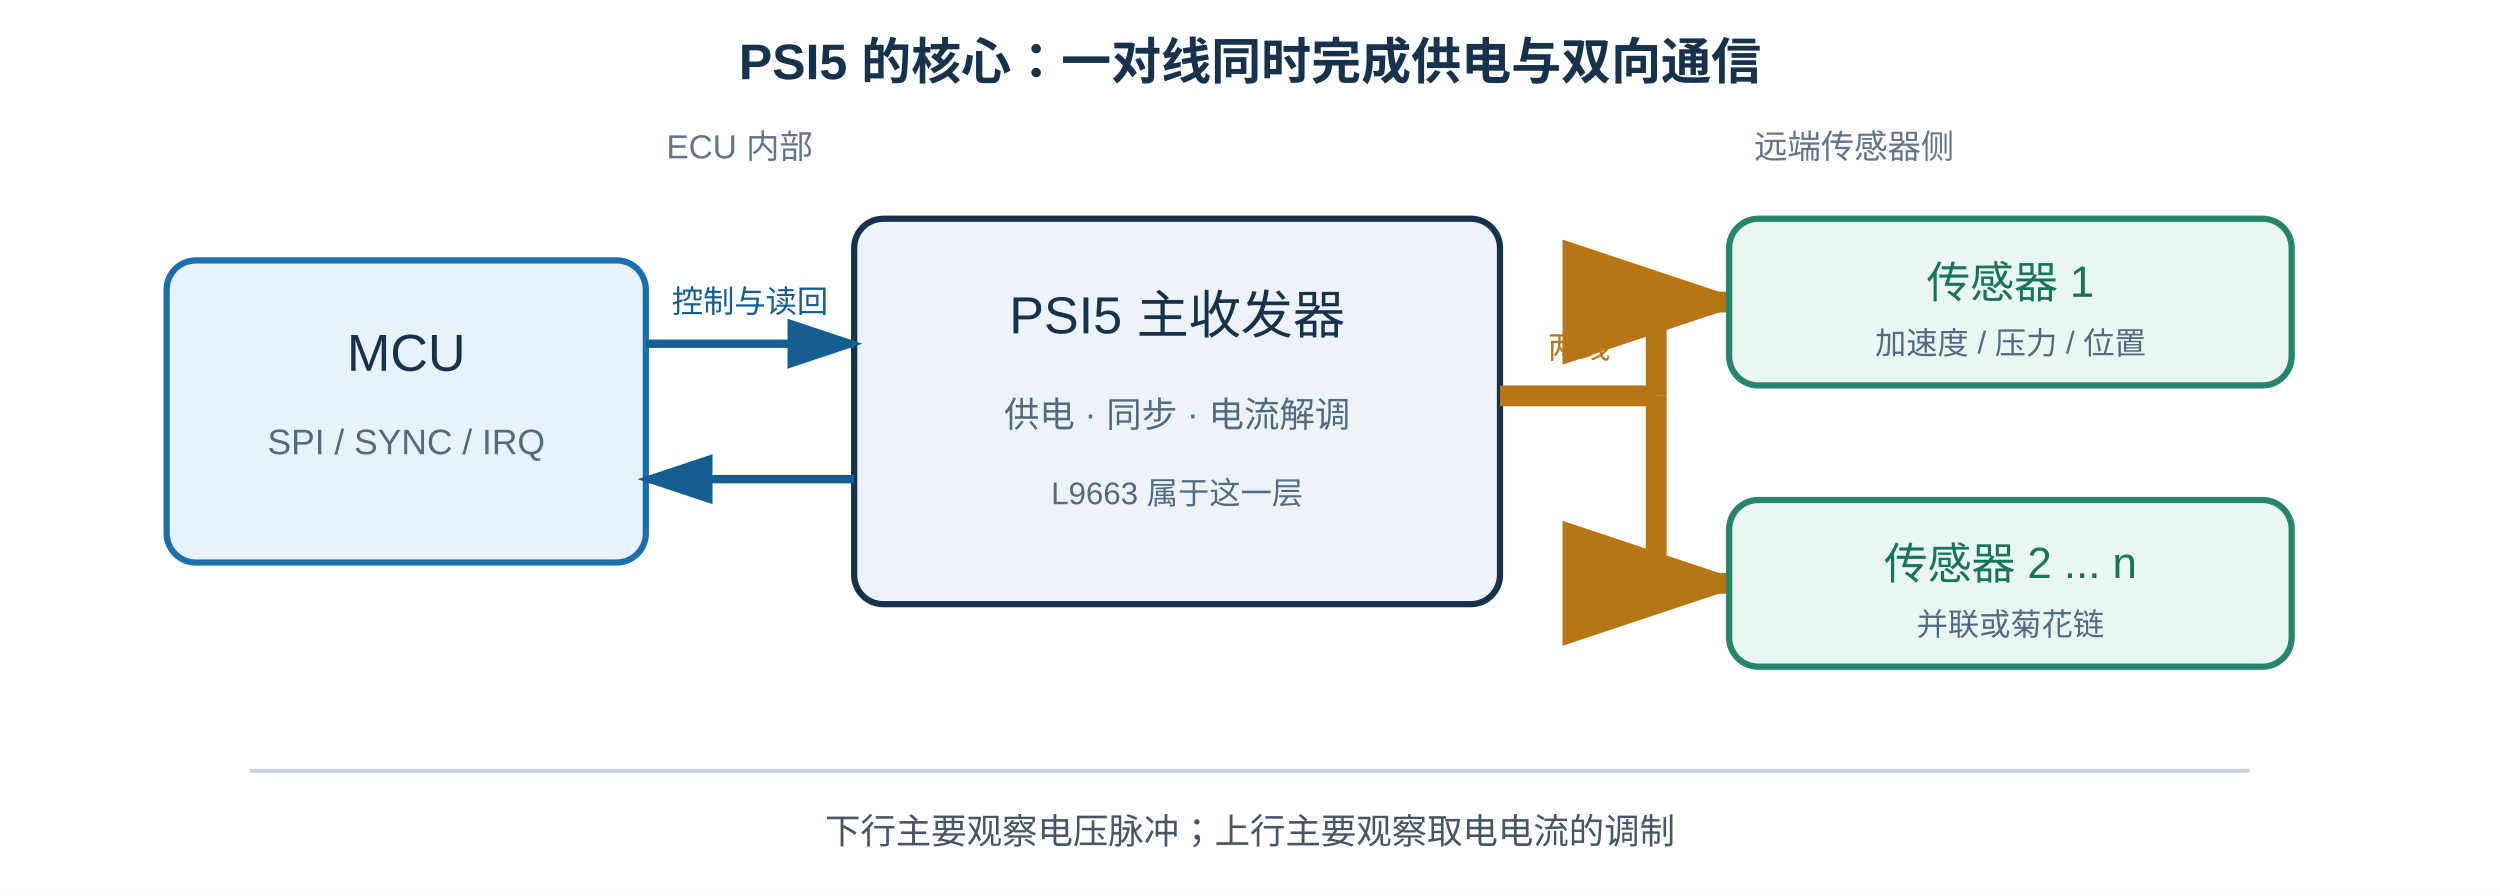
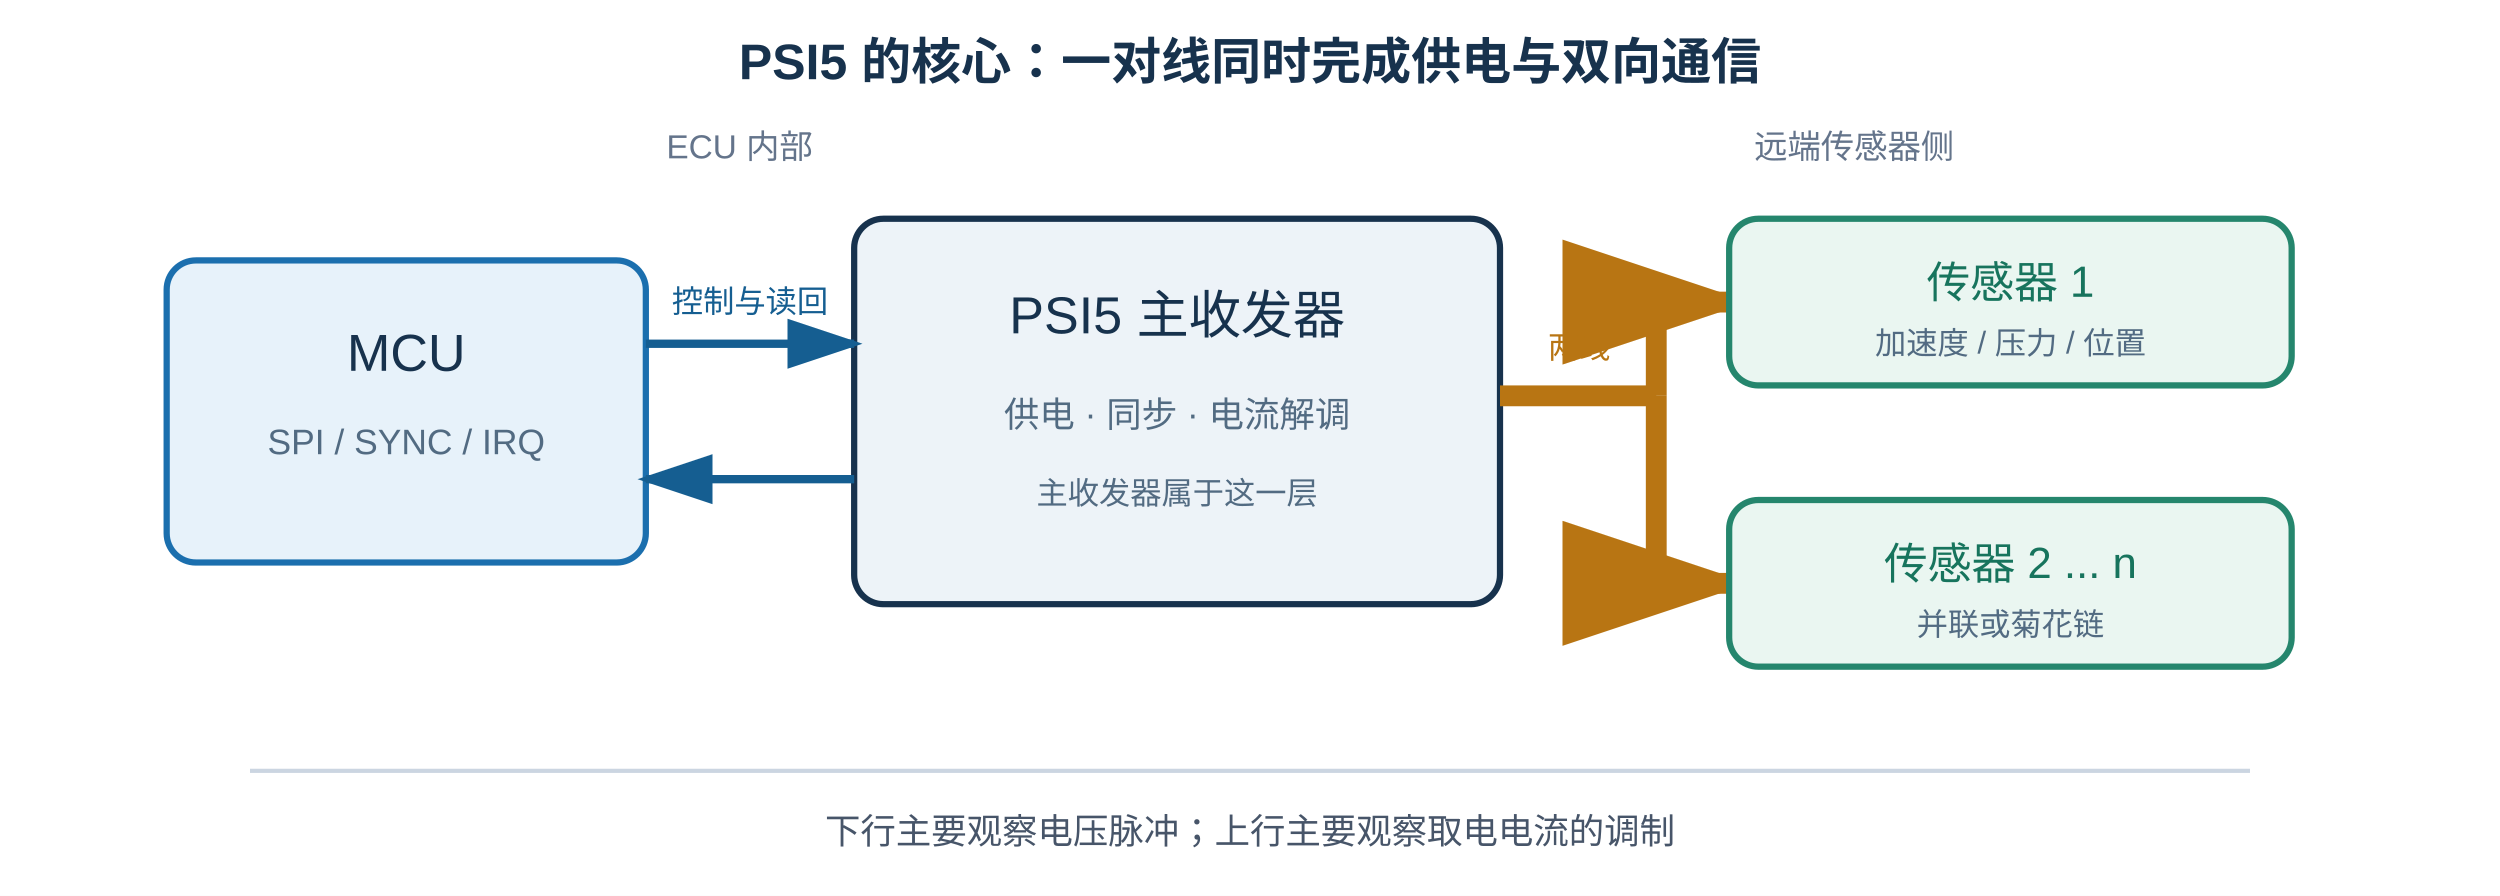
<svg xmlns="http://www.w3.org/2000/svg" viewBox="0 0 1200 430" role="img" aria-labelledby="title desc">
  <defs>
    <marker id="arrow-blue" markerWidth="10" markerHeight="10" refX="8" refY="3" orient="auto">
      <path d="M0,0 L9,3 L0,6 Z" fill="#155e91" />
    </marker>
    <marker id="arrow-gold" markerWidth="10" markerHeight="10" refX="8" refY="3" orient="auto">
      <path d="M0,0 L9,3 L0,6 Z" fill="#b87513" />
    </marker>
  </defs>
  <rect width="1200" height="430" fill="#ffffff" />
  <text x="600" y="38" text-anchor="middle" font-family="Arial,'Microsoft YaHei',sans-serif" font-size="24" font-weight="700" fill="#17324d">PSI5 的核心：一对线同时完成供电与双向通信</text>
  <text x="355" y="76" text-anchor="middle" font-family="Arial,'Microsoft YaHei',sans-serif" font-size="16" fill="#64748b">ECU 内部</text>
  <text x="890" y="76" text-anchor="middle" font-family="Arial,'Microsoft YaHei',sans-serif" font-size="16" fill="#64748b">远端传感器侧</text>
  <rect x="80" y="125" width="230" height="145" rx="14" fill="#e7f2fa" stroke="#1b6fae" stroke-width="3" />
  <text x="195" y="178" text-anchor="middle" font-family="Arial,'Microsoft YaHei',sans-serif" font-size="25" fill="#17324d">MCU</text>
  <text x="195" y="218" text-anchor="middle" font-family="Arial,'Microsoft YaHei',sans-serif" font-size="17" fill="#526b82">SPI / SYNC / IRQ</text>
  <rect x="410" y="105" width="310" height="185" rx="14" fill="#edf3f8" stroke="#17324d" stroke-width="3" />
  <text x="565" y="160" text-anchor="middle" font-family="Arial,'Microsoft YaHei',sans-serif" font-size="25" fill="#17324d">PSI5 主收发器</text>
  <text x="565" y="205" text-anchor="middle" font-family="Arial,'Microsoft YaHei',sans-serif" font-size="17" fill="#526b82">供电 · 同步 · 电流解调</text>
-   <text x="565" y="242" text-anchor="middle" font-family="Arial,'Microsoft YaHei',sans-serif" font-size="15" fill="#526b82">L9663 属于这一层</text>
+   <text x="565" y="242" text-anchor="middle" font-family="Arial,'Microsoft YaHei',sans-serif" font-size="15" fill="#526b82">主收发器属于这一层</text>
  <line x1="310" y1="165" x2="410" y2="165" stroke="#155e91" stroke-width="4" marker-end="url(#arrow-blue)" />
  <line x1="410" y1="230" x2="310" y2="230" stroke="#155e91" stroke-width="4" marker-end="url(#arrow-blue)" />
  <text x="360" y="150" text-anchor="middle" font-family="Arial,'Microsoft YaHei',sans-serif" font-size="15" fill="#155e91">控制与读回</text>
  <line x1="720" y1="190" x2="795" y2="190" stroke="#b87513" stroke-width="10" />
  <line x1="795" y1="190" x2="795" y2="145" stroke="#b87513" stroke-width="10" />
  <line x1="795" y1="190" x2="795" y2="280" stroke="#b87513" stroke-width="10" />
  <line x1="795" y1="145" x2="830" y2="145" stroke="#b87513" stroke-width="10" marker-end="url(#arrow-gold)" />
  <line x1="795" y1="280" x2="830" y2="280" stroke="#b87513" stroke-width="10" marker-end="url(#arrow-gold)" />
  <text x="758" y="172" text-anchor="middle" font-family="Arial,'Microsoft YaHei',sans-serif" font-size="15" fill="#b87513">两线</text>
  <rect x="830" y="105" width="270" height="80" rx="14" fill="#eaf6f1" stroke="#25866d" stroke-width="3" />
  <rect x="830" y="240" width="270" height="80" rx="14" fill="#eaf6f1" stroke="#25866d" stroke-width="3" />
  <text x="965" y="143" text-anchor="middle" font-family="Arial,'Microsoft YaHei',sans-serif" font-size="21" fill="#17745d">传感器 1</text>
  <text x="965" y="170" text-anchor="middle" font-family="Arial,'Microsoft YaHei',sans-serif" font-size="15" fill="#526b82">加速度 / 压力 / 位置</text>
  <text x="965" y="278" text-anchor="middle" font-family="Arial,'Microsoft YaHei',sans-serif" font-size="21" fill="#17745d">传感器 2 ... n</text>
  <text x="965" y="305" text-anchor="middle" font-family="Arial,'Microsoft YaHei',sans-serif" font-size="15" fill="#526b82">并联或菊花链</text>
  <line x1="120" y1="370" x2="1080" y2="370" stroke="#cbd5e1" stroke-width="2" />
  <text x="600" y="405" text-anchor="middle" font-family="Arial,'Microsoft YaHei',sans-serif" font-size="17" fill="#475569">下行主要观察电压脉冲；上行主要观察取电电流的调制</text>
</svg>
